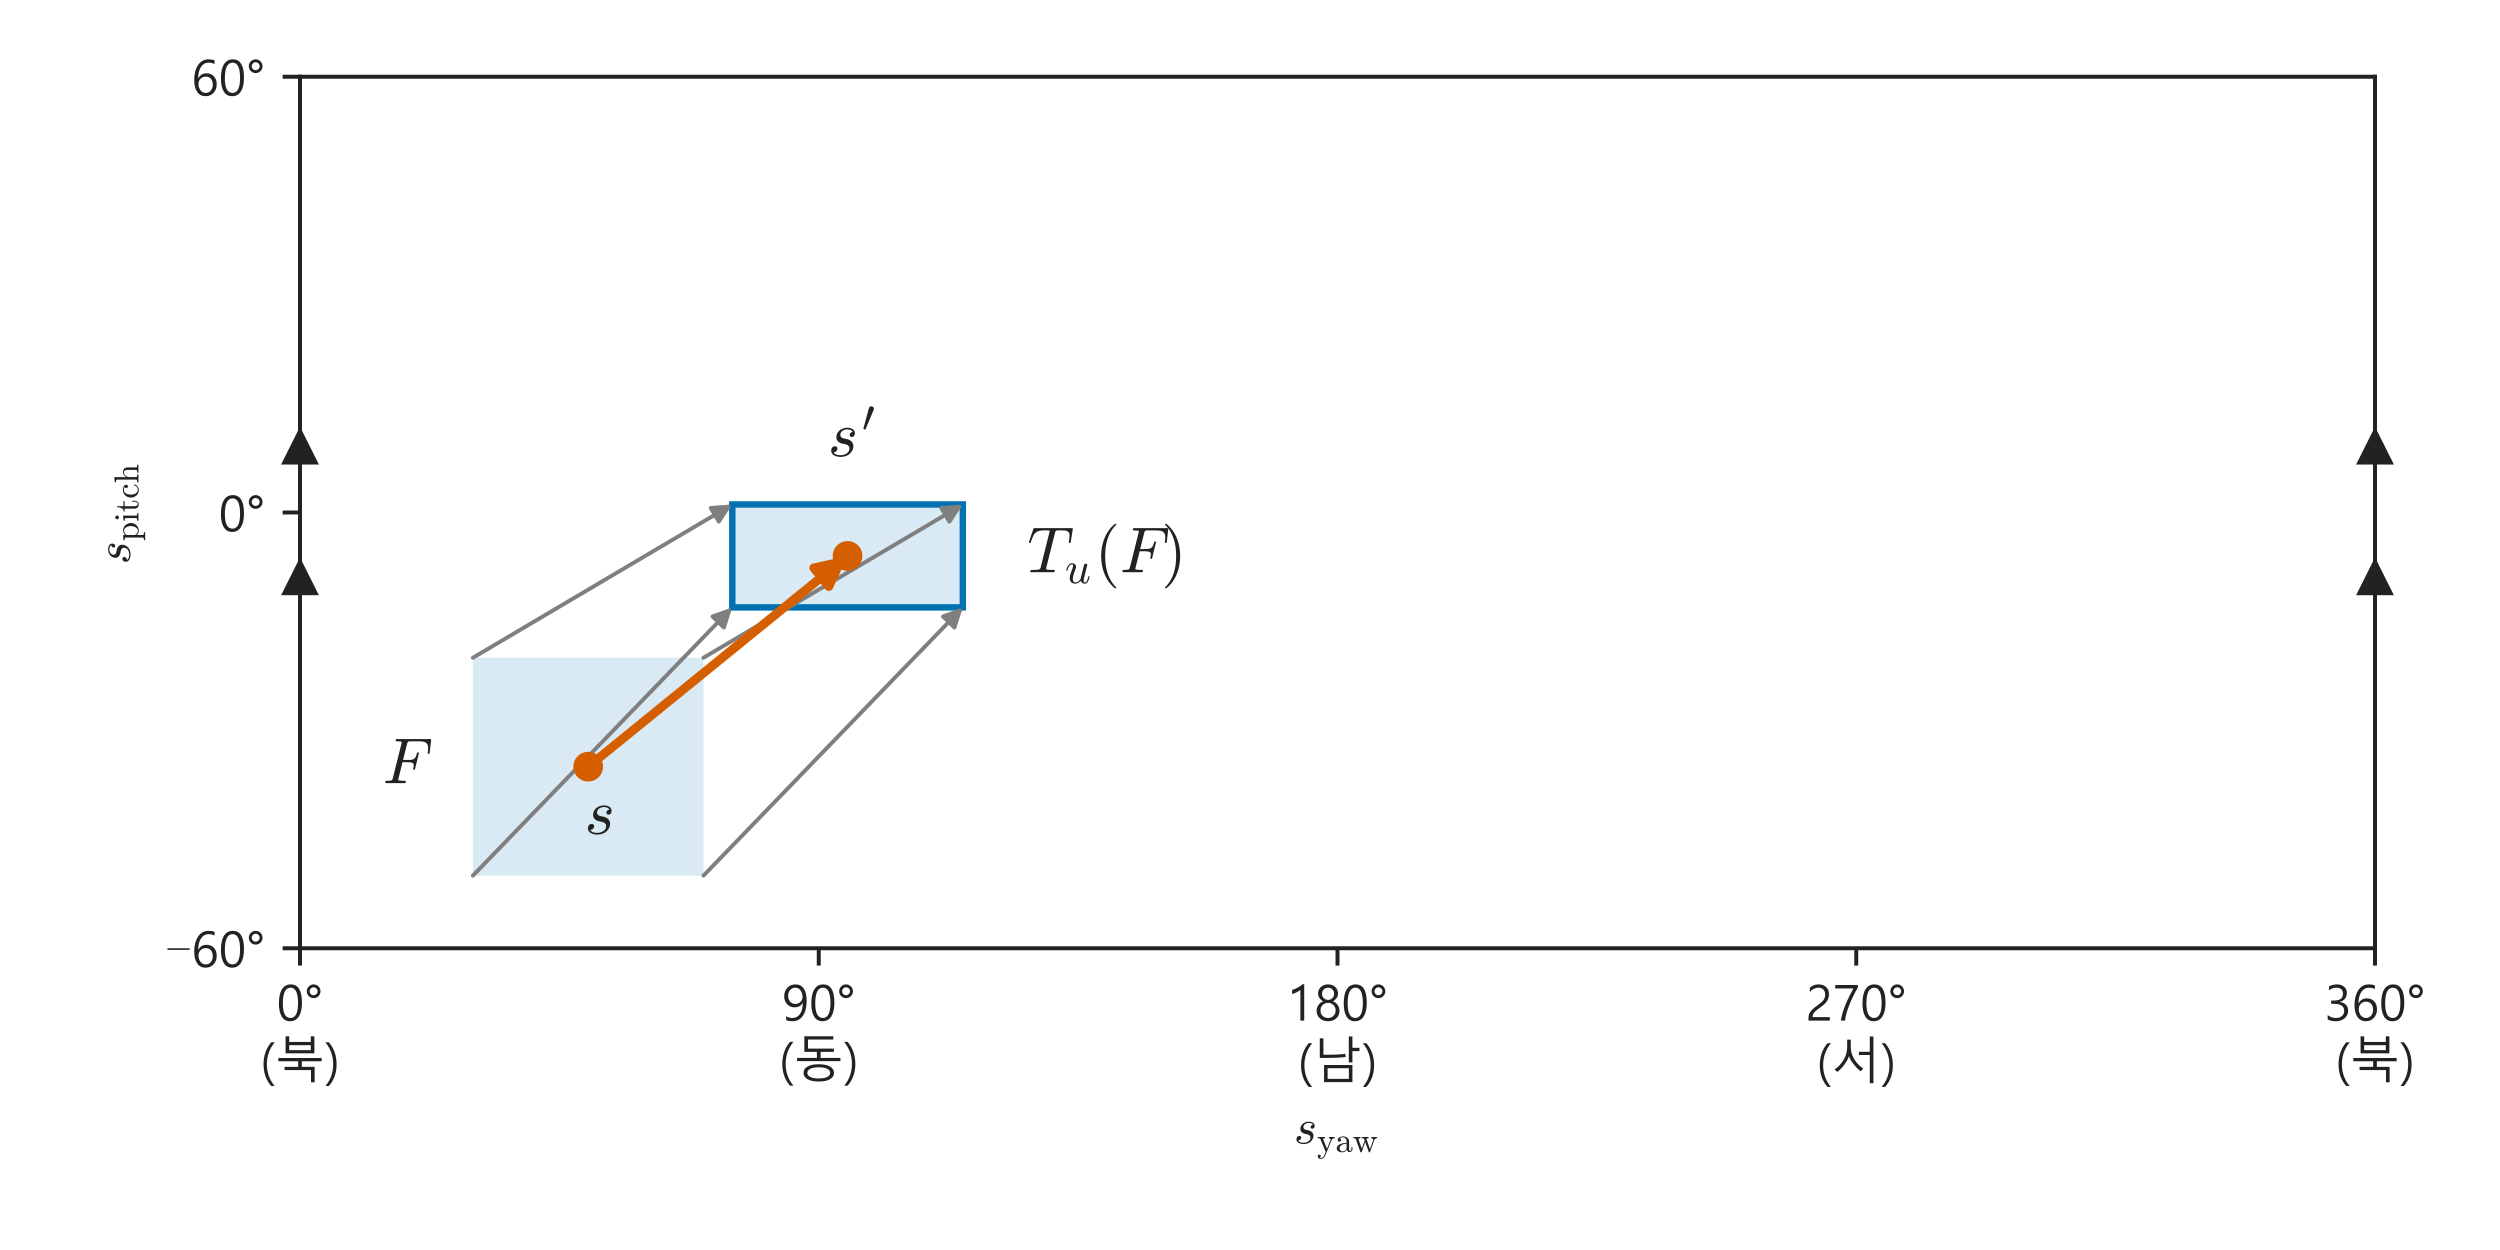
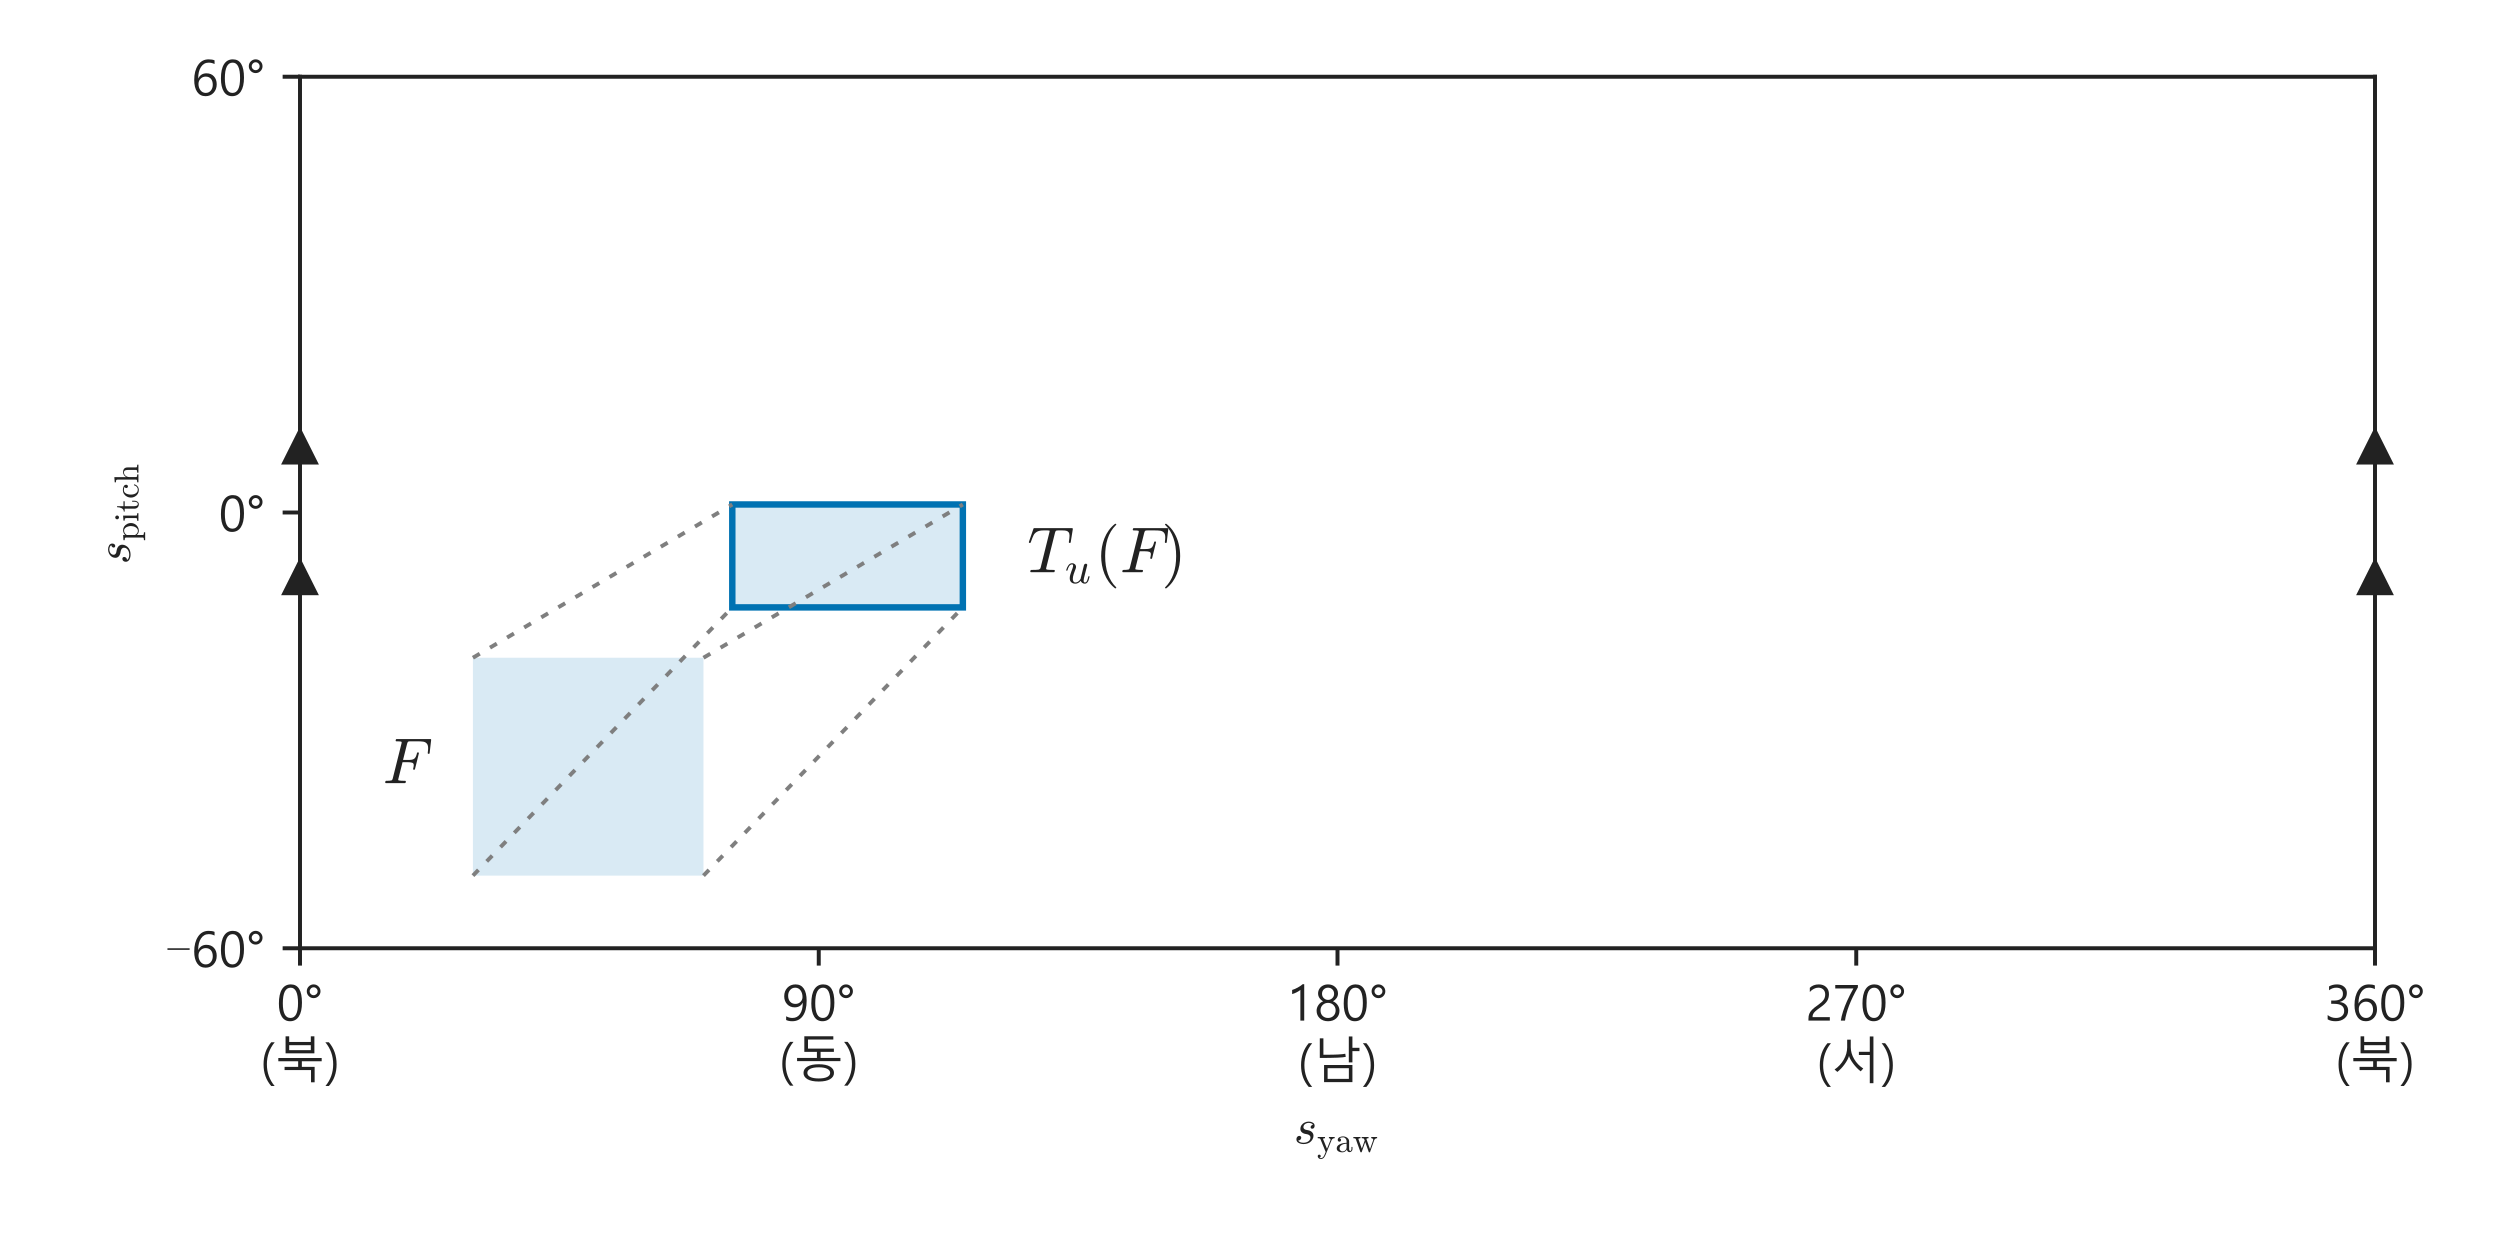
<svg xmlns="http://www.w3.org/2000/svg" xmlns:xlink="http://www.w3.org/1999/xlink" width="504pt" height="252pt" viewBox="0 0 504 252" version="1.1">
  <defs>
    <style type="text/css">*{stroke-linejoin: round; stroke-linecap: butt}</style>
  </defs>
  <g id="figure_1">
    <g id="patch_1">
      <path d="M 0 252  L 504 252  L 504 0  L 0 0  z " style="fill: #ffffff" />
    </g>
    <g id="axes_1">
      <g id="patch_2">
        <path d="M 60.48 191.167  L 478.8 191.167  L 478.8 15.473  L 60.48 15.473  z " style="fill: #ffffff" />
      </g>
      <g id="patch_3">
        <path d="M 95.34 176.526  L 141.82 176.526  L 141.82 132.602  L 95.34 132.602  z " clip-path="url(#p42d59c4be5)" style="fill: #0072b2; opacity: 0.15" />
      </g>
      <g id="patch_4">
        <path d="M 147.63 122.45  L 194.11 122.45  L 194.11 101.702  L 147.63 101.702  z " clip-path="url(#p42d59c4be5)" style="fill: #0072b2; opacity: 0.15" />
      </g>
      <g id="patch_5">
        <path d="M 147.63 122.45  L 194.11 122.45  L 194.11 101.702  L 147.63 101.702  L 147.63 122.45  z " clip-path="url(#p42d59c4be5)" style="fill: none; stroke: #0072b2; stroke-width: 1.3; stroke-linejoin: miter" />
      </g>
      <g id="matplotlib.axis_1">
        <g id="xtick_1">
          <g id="line2d_1">
            <defs>
              <path id="md3320f91fa" d="M 0 0  L 0 3.5  " style="stroke: #222222; stroke-width: 0.8" />
            </defs>
            <g>
              <use xlink:href="#md3320f91fa" x="60.48" y="191.167" style="fill: #222222; stroke: #222222; stroke-width: 0.8" />
            </g>
          </g>
          <g id="text_1">
            <g style="fill: #222222" transform="translate(55.7925 205.7594) scale(0.1 -0.1)">
              <defs>
                <path id="MalgunGothic-30" d="M 278 2206  Q 278 3425 675 4050  Q 1072 4675 1819 4675  Q 3253 4675 3253 2319  Q 3253 1156 2854 539  Q 2456 -78 1716 -78  Q 1016 -78 647 520  Q 278 1119 278 2206  z M 784 2231  Q 784 344 1769 344  Q 2747 344 2747 2259  Q 2747 4250 1794 4250  Q 784 4250 784 2231  z " transform="scale(0.015625)" />
                <path id="MalgunGothic-b0" d="M 1234 4675  Q 1597 4675 1858 4415  Q 2119 4156 2119 3788  Q 2119 3422 1859 3162  Q 1600 2903 1234 2903  Q 872 2903 611 3161  Q 350 3419 350 3788  Q 350 4156 611 4415  Q 872 4675 1234 4675  z M 1234 3278  Q 1441 3278 1594 3428  Q 1747 3578 1747 3788  Q 1747 3997 1595 4148  Q 1444 4300 1234 4300  Q 1025 4300 875 4147  Q 725 3994 725 3788  Q 725 3578 875 3428  Q 1025 3278 1234 3278  z " transform="scale(0.015625)" />
              </defs>
              <use xlink:href="#MalgunGothic-30" />
              <use xlink:href="#MalgunGothic-b0" transform="translate(55.07812 0)" />
            </g>
            <g style="fill: #222222" transform="translate(52.43312 217.3109) scale(0.1 -0.1)">
              <defs>
                <path id="MalgunGothic-28" d="M 1438 -1044  Q 447 88 447 1753  Q 447 3431 1438 4600  L 1888 4600  Q 878 3372 878 1759  Q 878 153 1881 -1044  L 1438 -1044  z " transform="scale(0.015625)" />
                <path id="MalgunGothic-bd81" d="M 1338 3175  L 1338 5369  L 1806 5369  L 1806 4641  L 4594 4641  L 4594 5369  L 5056 5369  L 5056 3175  L 1338 3175  z M 4594 4225  L 1806 4225  L 1806 3584  L 4594 3584  L 4594 4225  z M 4622 -563  L 4622 1013  L 1209 1013  L 1209 1428  L 2963 1428  L 2963 2150  L 403 2150  L 403 2572  L 5997 2572  L 5997 2150  L 3438 2150  L 3438 1428  L 5088 1428  L 5088 -563  L 4622 -563  z " transform="scale(0.015625)" />
                <path id="MalgunGothic-29" d="M 81 -1044  Q 1081 150 1081 1759  Q 1081 3378 72 4600  L 525 4600  Q 1522 3431 1522 1753  Q 1522 88 525 -1044  L 81 -1044  z " transform="scale(0.015625)" />
              </defs>
              <use xlink:href="#MalgunGothic-28" />
              <use xlink:href="#MalgunGothic-bd81" transform="translate(30.46875 0)" />
              <use xlink:href="#MalgunGothic-29" transform="translate(130.4688 0)" />
            </g>
          </g>
        </g>
        <g id="xtick_2">
          <g id="line2d_2">
            <g>
              <use xlink:href="#md3320f91fa" x="165.06" y="191.167" style="fill: #222222; stroke: #222222; stroke-width: 0.8" />
            </g>
          </g>
          <g id="text_2">
            <g style="fill: #222222" transform="translate(157.6186 205.7594) scale(0.1 -0.1)">
              <defs>
                <path id="MalgunGothic-39" d="M 556 563  Q 941 344 1366 344  Q 1994 344 2347 855  Q 2700 1366 2700 2313  Q 2694 2306 2688 2313  Q 2388 1713 1653 1713  Q 1059 1713 682 2120  Q 306 2528 306 3144  Q 306 3806 711 4240  Q 1116 4675 1772 4675  Q 2466 4675 2833 4131  Q 3200 3588 3200 2578  Q 3200 1319 2717 620  Q 2234 -78 1344 -78  Q 881 -78 556 78  L 556 563  z M 813 3219  Q 813 2741 1063 2450  Q 1313 2159 1759 2159  Q 2147 2159 2406 2417  Q 2666 2675 2666 3047  Q 2666 3556 2411 3903  Q 2156 4250 1725 4250  Q 1322 4250 1067 3948  Q 813 3647 813 3219  z " transform="scale(0.015625)" />
              </defs>
              <use xlink:href="#MalgunGothic-39" />
              <use xlink:href="#MalgunGothic-30" transform="translate(55.07812 0)" />
              <use xlink:href="#MalgunGothic-b0" transform="translate(110.1562 0)" />
            </g>
            <g style="fill: #222222" transform="translate(157.0131 217.2341) scale(0.1 -0.1)">
              <defs>
                <path id="MalgunGothic-b3d9" d="M 403 2119  L 403 2534  L 2963 2534  L 2963 3316  L 1338 3316  L 1338 5325  L 5081 5325  L 5081 4909  L 1813 4909  L 1813 3731  L 5153 3731  L 5153 3316  L 3438 3316  L 3438 2534  L 5997 2534  L 5997 2119  L 403 2119  z M 3200 -513  Q 2247 -513 1740 -211  Q 1234 91 1234 603  Q 1234 1116 1742 1416  Q 2250 1716 3200 1716  Q 4150 1716 4658 1416  Q 5166 1116 5166 603  Q 5166 91 4659 -211  Q 4153 -513 3200 -513  z M 3200 1319  Q 2478 1319 2103 1126  Q 1728 934 1728 603  Q 1728 272 2104 78  Q 2481 -116 3200 -116  Q 3919 -116 4295 78  Q 4672 272 4672 603  Q 4672 934 4295 1126  Q 3919 1319 3200 1319  z " transform="scale(0.015625)" />
              </defs>
              <use xlink:href="#MalgunGothic-28" />
              <use xlink:href="#MalgunGothic-b3d9" transform="translate(30.46875 0)" />
              <use xlink:href="#MalgunGothic-29" transform="translate(130.4688 0)" />
            </g>
          </g>
        </g>
        <g id="xtick_3">
          <g id="line2d_3">
            <g>
              <use xlink:href="#md3320f91fa" x="269.64" y="191.167" style="fill: #222222; stroke: #222222; stroke-width: 0.8" />
            </g>
          </g>
          <g id="text_3">
            <g style="fill: #222222" transform="translate(259.4447 205.7594) scale(0.1 -0.1)">
              <defs>
                <path id="MalgunGothic-31" d="M 2231 0  L 1734 0  L 1734 3972  Q 1591 3828 1266 3661  Q 941 3494 672 3428  L 672 3959  Q 1016 4056 1409 4275  Q 1803 4494 2031 4700  L 2231 4700  L 2231 0  z " transform="scale(0.015625)" />
                <path id="MalgunGothic-38" d="M 303 1281  Q 303 1669 539 2011  Q 775 2353 1153 2494  Q 856 2647 675 2915  Q 494 3184 494 3500  Q 494 3828 659 4098  Q 825 4369 1122 4522  Q 1419 4675 1778 4675  Q 2334 4675 2700 4342  Q 3066 4009 3066 3500  Q 3066 3181 2881 2914  Q 2697 2647 2413 2494  Q 2788 2350 3022 2009  Q 3256 1669 3256 1281  Q 3256 672 2843 297  Q 2431 -78 1778 -78  Q 1131 -78 717 301  Q 303 681 303 1281  z M 809 1328  Q 809 878 1081 611  Q 1353 344 1781 344  Q 2206 344 2482 619  Q 2759 894 2759 1328  Q 2759 1731 2482 2011  Q 2206 2291 1781 2291  Q 1372 2291 1090 2020  Q 809 1750 809 1328  z M 1003 3459  Q 1003 3125 1234 2900  Q 1466 2675 1781 2675  Q 2097 2675 2330 2900  Q 2563 3125 2563 3459  Q 2563 3803 2341 4026  Q 2119 4250 1781 4250  Q 1450 4250 1226 4029  Q 1003 3809 1003 3459  z " transform="scale(0.015625)" />
              </defs>
              <use xlink:href="#MalgunGothic-31" />
              <use xlink:href="#MalgunGothic-38" transform="translate(55.07812 0)" />
              <use xlink:href="#MalgunGothic-30" transform="translate(110.1562 0)" />
              <use xlink:href="#MalgunGothic-b0" transform="translate(165.2344 0)" />
            </g>
            <g style="fill: #222222" transform="translate(261.5931 217.4928) scale(0.1 -0.1)">
              <defs>
                <path id="MalgunGothic-b0a8" d="M 5125 3578  L 5125 2119  L 4659 2119  L 4659 5466  L 5125 5466  L 5125 4000  L 6034 4000  L 6034 3578  L 5125 3578  z M 4263 2834  Q 3741 2694 916 2694  L 916 5222  L 1381 5222  L 1381 3109  L 1794 3109  Q 3553 3109 4206 3238  L 4263 2834  z M 1466 -422  L 1466 1784  L 5125 1784  L 5125 -422  L 1466 -422  z M 4666 1369  L 1925 1369  L 1925 -6  L 4666 -6  L 4666 1369  z " transform="scale(0.015625)" />
              </defs>
              <use xlink:href="#MalgunGothic-28" />
              <use xlink:href="#MalgunGothic-b0a8" transform="translate(30.46875 0)" />
              <use xlink:href="#MalgunGothic-29" transform="translate(130.4688 0)" />
            </g>
          </g>
        </g>
        <g id="xtick_4">
          <g id="line2d_4">
            <g>
              <use xlink:href="#md3320f91fa" x="374.22" y="191.167" style="fill: #222222; stroke: #222222; stroke-width: 0.8" />
            </g>
          </g>
          <g id="text_4">
            <g style="fill: #222222" transform="translate(364.0247 205.7594) scale(0.1 -0.1)">
              <defs>
                <path id="MalgunGothic-32" d="M 2519 3372  Q 2519 3784 2275 4018  Q 2031 4253 1628 4253  Q 1341 4253 1053 4104  Q 766 3956 534 3697  L 534 4234  Q 981 4675 1691 4675  Q 2281 4675 2642 4334  Q 3003 3994 3003 3416  Q 3003 2919 2772 2545  Q 2541 2172 1984 1775  Q 1459 1406 1254 1215  Q 1050 1025 967 854  Q 884 684 884 450  L 3116 450  L 3116 0  L 356 0  L 356 225  Q 356 603 461 870  Q 566 1138 811 1392  Q 1056 1647 1597 2022  Q 2091 2363 2305 2670  Q 2519 2978 2519 3372  z " transform="scale(0.015625)" />
                <path id="MalgunGothic-37" d="M 3213 4297  Q 2478 3006 2064 1918  Q 1650 831 1550 0  L 1009 0  Q 1084 531 1290 1176  Q 1497 1822 1815 2537  Q 2134 3253 2631 4147  L 291 4147  L 291 4600  L 3213 4600  L 3213 4297  z " transform="scale(0.015625)" />
              </defs>
              <use xlink:href="#MalgunGothic-32" />
              <use xlink:href="#MalgunGothic-37" transform="translate(55.07812 0)" />
              <use xlink:href="#MalgunGothic-30" transform="translate(110.1562 0)" />
              <use xlink:href="#MalgunGothic-b0" transform="translate(165.2344 0)" />
            </g>
            <g style="fill: #222222" transform="translate(366.1731 217.4928) scale(0.1 -0.1)">
              <defs>
                <path id="MalgunGothic-c11c" d="M 4947 -563  L 4947 3072  L 3541 3072  L 3541 3488  L 4947 3488  L 4947 5466  L 5416 5466  L 5416 -563  L 4947 -563  z M 3775 966  Q 3269 1353 2826 1939  Q 2384 2525 2266 2950  Q 2122 2463 1694 1872  Q 1266 1281 763 891  L 403 1203  Q 1147 1703 1587 2479  Q 2028 3256 2028 4063  L 2028 5050  L 2491 5050  L 2491 4084  Q 2491 3303 2927 2556  Q 3363 1809 4103 1331  L 3775 966  z " transform="scale(0.015625)" />
              </defs>
              <use xlink:href="#MalgunGothic-28" />
              <use xlink:href="#MalgunGothic-c11c" transform="translate(30.46875 0)" />
              <use xlink:href="#MalgunGothic-29" transform="translate(130.4688 0)" />
            </g>
          </g>
        </g>
        <g id="xtick_5">
          <g id="line2d_5">
            <g>
              <use xlink:href="#md3320f91fa" x="478.8" y="191.167" style="fill: #222222; stroke: #222222; stroke-width: 0.8" />
            </g>
          </g>
          <g id="text_5">
            <g style="fill: #222222" transform="translate(468.6047 205.7594) scale(0.1 -0.1)">
              <defs>
                <path id="MalgunGothic-33" d="M 416 719  Q 891 344 1478 344  Q 1959 344 2254 587  Q 2550 831 2550 1247  Q 2550 2169 1253 2169  L 872 2169  L 872 2591  L 1234 2591  Q 2388 2591 2388 3453  Q 2388 4250 1509 4250  Q 1022 4250 594 3916  L 594 4413  Q 1031 4675 1634 4675  Q 2184 4675 2539 4372  Q 2894 4069 2894 3581  Q 2894 2678 1972 2409  L 1972 2400  Q 2469 2356 2764 2053  Q 3059 1750 3059 1300  Q 3059 672 2604 297  Q 2150 -78 1450 -78  Q 806 -78 416 169  L 416 719  z " transform="scale(0.015625)" />
                <path id="MalgunGothic-36" d="M 2981 4069  Q 2619 4250 2228 4250  Q 1591 4250 1228 3689  Q 866 3128 869 2213  L 884 2213  Q 1203 2872 1938 2872  Q 2547 2872 2903 2478  Q 3259 2084 3259 1450  Q 3259 797 2857 359  Q 2456 -78 1825 -78  Q 1116 -78 736 478  Q 356 1034 356 2019  Q 356 3181 847 3928  Q 1338 4675 2222 4675  Q 2700 4675 2981 4544  L 2981 4069  z M 906 1506  Q 906 1022 1165 683  Q 1425 344 1844 344  Q 2247 344 2498 645  Q 2750 947 2750 1388  Q 2750 1888 2509 2167  Q 2269 2447 1838 2447  Q 1444 2447 1175 2173  Q 906 1900 906 1506  z " transform="scale(0.015625)" />
              </defs>
              <use xlink:href="#MalgunGothic-33" />
              <use xlink:href="#MalgunGothic-36" transform="translate(55.07812 0)" />
              <use xlink:href="#MalgunGothic-30" transform="translate(110.1562 0)" />
              <use xlink:href="#MalgunGothic-b0" transform="translate(165.2344 0)" />
            </g>
            <g style="fill: #222222" transform="translate(470.7531 217.3109) scale(0.1 -0.1)">
              <use xlink:href="#MalgunGothic-28" />
              <use xlink:href="#MalgunGothic-bd81" transform="translate(30.46875 0)" />
              <use xlink:href="#MalgunGothic-29" transform="translate(130.4688 0)" />
            </g>
          </g>
        </g>
        <g id="text_6">
          <g style="fill: #222222" transform="translate(260.84 230.6131) scale(0.1 -0.1)">
            <defs>
              <path id="Cmmi10-73" d="M 556 391  Q 728 97 1247 97  Q 1472 97 1675 173  Q 1878 250 2011 403  Q 2144 556 2144 775  Q 2144 941 2025 1047  Q 1906 1153 1734 1191  L 1388 1259  Q 1150 1319 997 1481  Q 844 1644 844 1875  Q 844 2159 998 2378  Q 1153 2597 1406 2712  Q 1659 2828 1931 2828  Q 2222 2828 2451 2689  Q 2681 2550 2681 2278  Q 2681 2131 2598 2018  Q 2516 1906 2369 1906  Q 2284 1906 2223 1961  Q 2163 2016 2163 2100  Q 2163 2175 2205 2245  Q 2247 2316 2317 2358  Q 2388 2400 2463 2400  Q 2406 2538 2251 2600  Q 2097 2663 1919 2663  Q 1756 2663 1593 2597  Q 1431 2531 1332 2404  Q 1234 2278 1234 2106  Q 1234 1991 1315 1903  Q 1397 1816 1516 1778  L 1888 1703  Q 2066 1666 2214 1570  Q 2363 1475 2448 1329  Q 2534 1184 2534 997  Q 2534 759 2401 528  Q 2269 297 2075 159  Q 1734 -72 1241 -72  Q 900 -72 615 84  Q 331 241 331 550  Q 331 725 432 854  Q 534 984 709 984  Q 813 984 883 921  Q 953 859 953 756  Q 953 609 843 500  Q 734 391 588 391  L 556 391  z " transform="scale(0.015625)" />
              <path id="Cmr10-79" d="M 441 -1050  Q 563 -1147 709 -1147  Q 1113 -1147 1369 -538  L 1588 0  L 628 2350  Q 569 2469 447 2501  Q 325 2534 122 2534  L 122 2759  L 1466 2759  L 1466 2534  Q 1113 2534 1113 2381  Q 1113 2356 1119 2344  L 1831 594  L 2472 2169  Q 2491 2219 2491 2278  Q 2491 2356 2448 2414  Q 2406 2472 2339 2503  Q 2272 2534 2188 2534  L 2188 2759  L 3250 2759  L 3250 2534  Q 3053 2534 2904 2443  Q 2756 2353 2675 2175  L 1569 -538  Q 1481 -744 1364 -917  Q 1247 -1091 1078 -1202  Q 909 -1313 709 -1313  Q 475 -1313 298 -1158  Q 122 -1003 122 -775  Q 122 -656 203 -575  Q 284 -494 403 -494  Q 484 -494 548 -530  Q 613 -566 648 -628  Q 684 -691 684 -775  Q 684 -878 615 -959  Q 547 -1041 441 -1050  z " transform="scale(0.015625)" />
              <path id="Cmr10-61" d="M 256 628  Q 256 1009 556 1248  Q 856 1488 1276 1586  Q 1697 1684 2075 1684  L 2075 1947  Q 2075 2131 1994 2304  Q 1913 2478 1759 2589  Q 1606 2700 1422 2700  Q 997 2700 775 2509  Q 897 2509 976 2417  Q 1056 2325 1056 2203  Q 1056 2075 965 1984  Q 875 1894 750 1894  Q 622 1894 531 1984  Q 441 2075 441 2203  Q 441 2541 747 2705  Q 1053 2869 1422 2869  Q 1681 2869 1943 2758  Q 2206 2647 2373 2440  Q 2541 2234 2541 1959  L 2541 519  Q 2541 394 2594 289  Q 2647 184 2759 184  Q 2866 184 2917 290  Q 2969 397 2969 519  L 2969 928  L 3156 928  L 3156 519  Q 3156 375 3081 245  Q 3006 116 2879 39  Q 2753 -38 2606 -38  Q 2419 -38 2283 107  Q 2147 253 2131 453  Q 2013 213 1781 70  Q 1550 -72 1288 -72  Q 1044 -72 808 0  Q 572 72 414 226  Q 256 381 256 628  z M 775 628  Q 775 403 940 250  Q 1106 97 1331 97  Q 1538 97 1706 200  Q 1875 303 1975 481  Q 2075 659 2075 856  L 2075 1522  Q 1784 1522 1479 1426  Q 1175 1331 975 1128  Q 775 925 775 628  z " transform="scale(0.015625)" />
              <path id="Cmr10-77" d="M 1416 0  L 588 2328  Q 531 2469 425 2501  Q 319 2534 116 2534  L 116 2759  L 1434 2759  L 1434 2534  Q 1056 2534 1056 2375  Q 1059 2366 1061 2356  Q 1063 2347 1063 2328  L 1678 603  L 2209 2106  L 2125 2328  Q 2075 2469 1965 2501  Q 1856 2534 1656 2534  L 1656 2759  L 2919 2759  L 2919 2534  Q 2541 2534 2541 2375  Q 2541 2350 2547 2328  L 3188 525  L 3769 2156  Q 3781 2206 3781 2247  Q 3781 2381 3667 2457  Q 3553 2534 3413 2534  L 3413 2759  L 4500 2759  L 4500 2534  Q 4306 2534 4167 2432  Q 4028 2331 3963 2156  L 3200 0  Q 3178 -72 3103 -72  L 3053 -72  Q 2978 -72 2956 0  L 2309 1825  L 1663 0  Q 1631 -72 1563 -72  L 1516 -72  Q 1438 -72 1416 0  z " transform="scale(0.015625)" />
            </defs>
            <use xlink:href="#Cmmi10-73" transform="translate(0 0.8125)" />
            <use xlink:href="#Cmr10-79" transform="translate(46.77734 -16.19375) scale(0.7)" />
            <use xlink:href="#Cmr10-61" transform="translate(83.65723 -16.19375) scale(0.7)" />
            <use xlink:href="#Cmr10-77" transform="translate(118.6572 -16.19375) scale(0.7)" />
          </g>
        </g>
      </g>
      <g id="matplotlib.axis_2">
        <g id="ytick_1">
          <g id="line2d_6">
            <defs>
              <path id="m1c9c9eac33" d="M 0 0  L -3.5 0  " style="stroke: #222222; stroke-width: 0.8" />
            </defs>
            <g>
              <use xlink:href="#m1c9c9eac33" x="60.48" y="191.167" style="fill: #222222; stroke: #222222; stroke-width: 0.8" />
            </g>
          </g>
          <g id="text_7">
            <g style="fill: #222222" transform="translate(33.38781 194.9633) scale(0.1 -0.1)">
              <defs>
                <path id="NotoSansKR-Thin-2212" d="M 237 2221  L 237 2426  L 3098 2426  L 3098 2221  L 237 2221  z " transform="scale(0.015625)" />
              </defs>
              <use xlink:href="#NotoSansKR-Thin-2212" />
              <use xlink:href="#MalgunGothic-36" transform="translate(52.09999 0)" />
              <use xlink:href="#MalgunGothic-30" transform="translate(107.1781 0)" />
              <use xlink:href="#MalgunGothic-b0" transform="translate(162.2562 0)" />
            </g>
          </g>
        </g>
        <g id="ytick_2">
          <g id="line2d_7">
            <g>
              <use xlink:href="#m1c9c9eac33" x="60.48" y="103.32" style="fill: #222222; stroke: #222222; stroke-width: 0.8" />
            </g>
          </g>
          <g id="text_8">
            <g style="fill: #222222" transform="translate(44.105 107.1161) scale(0.1 -0.1)">
              <use xlink:href="#MalgunGothic-30" />
              <use xlink:href="#MalgunGothic-b0" transform="translate(55.07812 0)" />
            </g>
          </g>
        </g>
        <g id="ytick_3">
          <g id="line2d_8">
            <g>
              <use xlink:href="#m1c9c9eac33" x="60.48" y="15.473" style="fill: #222222; stroke: #222222; stroke-width: 0.8" />
            </g>
          </g>
          <g id="text_9">
            <g style="fill: #222222" transform="translate(38.59719 19.26889) scale(0.1 -0.1)">
              <use xlink:href="#MalgunGothic-36" />
              <use xlink:href="#MalgunGothic-30" transform="translate(55.07812 0)" />
              <use xlink:href="#MalgunGothic-b0" transform="translate(110.1562 0)" />
            </g>
          </g>
        </g>
        <g id="text_10">
          <g style="fill: #222222" transform="translate(26.28781 113.77) rotate(-90) scale(0.1 -0.1)">
            <defs>
              <path id="Cmr10-70" d="M 166 -1241  L 166 -1019  Q 384 -1019 525 -981  Q 666 -944 666 -813  L 666 2272  Q 666 2447 541 2490  Q 416 2534 166 2534  L 166 2759  L 1113 2828  L 1113 2431  Q 1288 2625 1520 2726  Q 1753 2828 2016 2828  Q 2394 2828 2697 2623  Q 3000 2419 3170 2086  Q 3341 1753 3341 1381  Q 3341 994 3152 659  Q 2963 325 2636 126  Q 2309 -72 1919 -72  Q 1453 -72 1131 306  L 1131 -813  Q 1131 -944 1273 -981  Q 1416 -1019 1631 -1019  L 1631 -1241  L 166 -1241  z M 1131 622  Q 1244 394 1444 245  Q 1644 97 1881 97  Q 2103 97 2273 215  Q 2444 334 2559 534  Q 2675 734 2729 954  Q 2784 1175 2784 1381  Q 2784 1638 2692 1936  Q 2600 2234 2411 2439  Q 2222 2644 1953 2644  Q 1694 2644 1476 2511  Q 1259 2378 1131 2150  L 1131 622  z " transform="scale(0.015625)" />
              <path id="Cmr10-69" d="M 197 0  L 197 225  Q 416 225 556 259  Q 697 294 697 428  L 697 2175  Q 697 2422 601 2478  Q 506 2534 225 2534  L 225 2759  L 1147 2828  L 1147 428  Q 1147 294 1269 259  Q 1391 225 1594 225  L 1594 0  L 197 0  z M 469 3928  Q 469 4069 575 4175  Q 681 4281 819 4281  Q 909 4281 993 4234  Q 1078 4188 1125 4103  Q 1172 4019 1172 3928  Q 1172 3791 1065 3684  Q 959 3578 819 3578  Q 681 3578 575 3684  Q 469 3791 469 3928  z " transform="scale(0.015625)" />
              <path id="Cmr10-74" d="M 653 769  L 653 2534  L 122 2534  L 122 2700  Q 541 2700 737 3090  Q 934 3481 934 3938  L 1119 3938  L 1119 2759  L 2022 2759  L 2022 2534  L 1119 2534  L 1119 781  Q 1119 516 1208 316  Q 1297 116 1528 116  Q 1747 116 1844 327  Q 1941 538 1941 781  L 1941 1159  L 2125 1159  L 2125 769  Q 2125 569 2051 373  Q 1978 178 1834 53  Q 1691 -72 1484 -72  Q 1100 -72 876 158  Q 653 388 653 769  z " transform="scale(0.015625)" />
              <path id="Cmr10-63" d="M 1594 -72  Q 1206 -72 890 129  Q 575 331 394 667  Q 213 1003 213 1381  Q 213 1759 392 2106  Q 572 2453 889 2661  Q 1206 2869 1594 2869  Q 1969 2869 2276 2722  Q 2584 2575 2584 2241  Q 2584 2116 2495 2023  Q 2406 1931 2278 1931  Q 2150 1931 2061 2023  Q 1972 2116 1972 2241  Q 1972 2353 2044 2436  Q 2116 2519 2222 2541  Q 2000 2681 1600 2681  Q 1294 2681 1106 2478  Q 919 2275 844 1975  Q 769 1675 769 1381  Q 769 1072 861 783  Q 953 494 1158 305  Q 1363 116 1672 116  Q 1975 116 2187 302  Q 2400 488 2478 788  Q 2478 825 2528 825  L 2606 825  Q 2625 825 2640 808  Q 2656 791 2656 769  L 2656 750  Q 2559 372 2271 150  Q 1984 -72 1594 -72  z " transform="scale(0.015625)" />
              <path id="Cmr10-68" d="M 191 0  L 191 225  Q 409 225 550 259  Q 691 294 691 428  L 691 3788  Q 691 3959 639 4036  Q 588 4113 491 4130  Q 394 4147 191 4147  L 191 4372  L 1141 4441  L 1141 2241  Q 1275 2506 1515 2667  Q 1756 2828 2047 2828  Q 2491 2828 2714 2615  Q 2938 2403 2938 1966  L 2938 428  Q 2938 294 3078 259  Q 3219 225 3438 225  L 3438 0  L 1972 0  L 1972 225  Q 2191 225 2331 259  Q 2472 294 2472 428  L 2472 1947  Q 2472 2259 2381 2461  Q 2291 2663 2009 2663  Q 1638 2663 1398 2366  Q 1159 2069 1159 1691  L 1159 428  Q 1159 294 1300 259  Q 1441 225 1656 225  L 1656 0  L 191 0  z " transform="scale(0.015625)" />
            </defs>
            <use xlink:href="#Cmmi10-73" transform="translate(0 0.8125)" />
            <use xlink:href="#Cmr10-70" transform="translate(46.77734 -16.19375) scale(0.7)" />
            <use xlink:href="#Cmr10-69" transform="translate(85.63965 -16.19375) scale(0.7)" />
            <use xlink:href="#Cmr10-74" transform="translate(105.0195 -16.19375) scale(0.7)" />
            <use xlink:href="#Cmr10-63" transform="translate(132.1924 -16.19375) scale(0.7)" />
            <use xlink:href="#Cmr10-68" transform="translate(163.2617 -16.19375) scale(0.7)" />
          </g>
        </g>
      </g>
      <g id="patch_6">
        <path d="M 60.48 191.167  L 60.48 15.473  " style="fill: none; stroke: #222222; stroke-width: 0.8; stroke-linejoin: miter; stroke-linecap: square" />
      </g>
      <g id="patch_7">
        <path d="M 478.8 191.167  L 478.8 15.473  " style="fill: none; stroke: #222222; stroke-width: 0.8; stroke-linejoin: miter; stroke-linecap: square" />
      </g>
      <g id="patch_8">
        <path d="M 60.48 191.167  L 478.8 191.167  " style="fill: none; stroke: #222222; stroke-width: 0.8; stroke-linejoin: miter; stroke-linecap: square" />
      </g>
      <g id="patch_9">
        <path d="M 60.48 15.473  L 478.8 15.473  " style="fill: none; stroke: #222222; stroke-width: 0.8; stroke-linejoin: miter; stroke-linecap: square" />
      </g>
-       <g id="patch_10">
-         <path d="M 95.34 176.526  Q 121.485 149.488 147.008 123.093  " clip-path="url(#p42d59c4be5)" style="fill: none; stroke: #7f7f7f; stroke-width: 0.8; stroke-linecap: round" />
-         <path d="M 143.634 124.281  L 147.008 123.093  L 145.934 126.505  z " clip-path="url(#p42d59c4be5)" style="fill: #7f7f7f; stroke: #7f7f7f; stroke-width: 0.8; stroke-linecap: round" />
-       </g>
-       <g id="patch_11">
-         <path d="M 141.82 176.526  Q 167.965 149.488 193.488 123.093  " clip-path="url(#p42d59c4be5)" style="fill: none; stroke: #7f7f7f; stroke-width: 0.8; stroke-linecap: round" />
-         <path d="M 190.114 124.281  L 193.488 123.093  L 192.414 126.505  z " clip-path="url(#p42d59c4be5)" style="fill: #7f7f7f; stroke: #7f7f7f; stroke-width: 0.8; stroke-linecap: round" />
-       </g>
-       <g id="patch_12">
-         <path d="M 95.34 132.602  Q 121.485 117.152 146.86 102.157  " clip-path="url(#p42d59c4be5)" style="fill: none; stroke: #7f7f7f; stroke-width: 0.8; stroke-linecap: round" />
-         <path d="M 143.291 102.407  L 146.86 102.157  L 144.919 105.162  z " clip-path="url(#p42d59c4be5)" style="fill: #7f7f7f; stroke: #7f7f7f; stroke-width: 0.8; stroke-linecap: round" />
-       </g>
-       <g id="patch_13">
-         <path d="M 141.82 132.602  Q 167.965 117.152 193.34 102.157  " clip-path="url(#p42d59c4be5)" style="fill: none; stroke: #7f7f7f; stroke-width: 0.8; stroke-linecap: round" />
-         <path d="M 189.771 102.407  L 193.34 102.157  L 191.399 105.162  z " clip-path="url(#p42d59c4be5)" style="fill: #7f7f7f; stroke: #7f7f7f; stroke-width: 0.8; stroke-linecap: round" />
+       <g id="line2d_9">
+         <path d="M 95.34 176.526  L 147.63 122.45  " clip-path="url(#p42d59c4be5)" style="fill: none; stroke-dasharray: 1.6,2.4; stroke-dashoffset: 0; stroke: #7f7f7f; stroke-width: 0.8" />
+       </g>
+       <g id="line2d_10">
+         <path d="M 141.82 176.526  L 194.11 122.45  " clip-path="url(#p42d59c4be5)" style="fill: none; stroke-dasharray: 1.6,2.4; stroke-dashoffset: 0; stroke: #7f7f7f; stroke-width: 0.8" />
+       </g>
+       <g id="line2d_11">
+         <path d="M 95.34 132.602  L 147.63 101.702  " clip-path="url(#p42d59c4be5)" style="fill: none; stroke-dasharray: 1.6,2.4; stroke-dashoffset: 0; stroke: #7f7f7f; stroke-width: 0.8" />
+       </g>
+       <g id="line2d_12">
+         <path d="M 141.82 132.602  L 194.11 101.702  " clip-path="url(#p42d59c4be5)" style="fill: none; stroke-dasharray: 1.6,2.4; stroke-dashoffset: 0; stroke: #7f7f7f; stroke-width: 0.8" />
      </g>
      <g id="text_11">
-         <g style="fill: #222222" transform="translate(117.849 168.2113) scale(0.13 -0.13)">
-           <use xlink:href="#Cmmi10-73" transform="translate(0 0.8125)" />
-         </g>
-       </g>
-       <g id="text_12">
-         <g style="fill: #222222" transform="translate(166.897 92.04803) scale(0.13 -0.13)">
-           <defs>
-             <path id="Cmsy10-30" d="M 225 347  Q 184 359 184 409  L 966 3316  Q 1003 3434 1093 3506  Q 1184 3578 1300 3578  Q 1450 3578 1564 3479  Q 1678 3381 1678 3231  Q 1678 3166 1644 3084  L 488 319  Q 466 275 428 275  Q 394 275 320 306  Q 247 338 225 347  z " transform="scale(0.015625)" />
-           </defs>
-           <use xlink:href="#Cmmi10-73" transform="translate(0 0.601562)" />
-           <use xlink:href="#Cmsy10-30" transform="translate(53.08062 38.86563) scale(0.7)" />
-         </g>
-       </g>
-       <g id="text_13">
        <g style="fill: #222222" transform="translate(77.171 157.9625) scale(0.13 -0.13)">
          <defs>
            <path id="Cmmi10-46" d="M 300 0  Q 238 0 238 84  Q 241 100 250 139  Q 259 178 276 201  Q 294 225 319 225  Q 709 225 863 269  Q 947 297 984 441  L 1863 3956  Q 1875 4019 1875 4044  Q 1875 4113 1797 4122  Q 1678 4147 1338 4147  Q 1275 4147 1275 4231  Q 1278 4247 1287 4286  Q 1297 4325 1314 4348  Q 1331 4372 1356 4372  L 4738 4372  Q 4800 4372 4800 4288  L 4647 2963  Q 4647 2944 4625 2925  Q 4603 2906 4581 2906  L 4525 2906  Q 4459 2906 4459 2988  Q 4500 3278 4500 3463  Q 4500 3781 4362 3931  Q 4225 4081 4015 4114  Q 3806 4147 3438 4147  L 2753 4147  Q 2578 4147 2522 4117  Q 2466 4088 2419 3928  L 2009 2297  L 2491 2297  Q 2728 2297 2875 2322  Q 3022 2347 3119 2419  Q 3216 2491 3280 2627  Q 3344 2763 3397 2988  Q 3416 3047 3463 3047  L 3519 3047  Q 3584 3047 3584 2963  L 3194 1381  Q 3166 1325 3128 1325  L 3072 1325  Q 3009 1325 3009 1409  Q 3025 1475 3034 1519  Q 3044 1563 3058 1645  Q 3072 1728 3072 1791  Q 3072 1975 2909 2025  Q 2747 2075 2484 2075  L 1959 2075  L 1544 416  Q 1528 353 1528 353  Q 1528 278 1575 269  Q 1741 225 2228 225  Q 2291 225 2291 141  Q 2269 50 2256 25  Q 2244 0 2181 0  L 300 0  z " transform="scale(0.015625)" />
          </defs>
          <use xlink:href="#Cmmi10-46" transform="translate(0 0.6875)" />
        </g>
      </g>
-       <g id="text_14">
+       <g id="text_12">
        <g style="fill: #222222" transform="translate(207.105 115.3547) scale(0.13 -0.13)">
          <defs>
            <path id="Cmmi10-54" d="M 294 84  Q 297 100 308 140  Q 319 181 336 203  Q 353 225 384 225  Q 934 225 1113 256  Q 1284 300 1319 441  L 2194 3956  Q 2222 4034 2222 4097  Q 2222 4147 1997 4147  L 1625 4147  Q 1197 4147 964 4015  Q 731 3884 622 3668  Q 513 3453 341 2963  Q 319 2906 275 2906  L 219 2906  Q 153 2906 153 2988  L 609 4313  Q 622 4372 672 4372  L 4453 4372  Q 4519 4372 4519 4288  L 4306 2963  Q 4306 2944 4284 2925  Q 4263 2906 4244 2906  L 4184 2906  Q 4122 2906 4122 2988  Q 4191 3441 4191 3628  Q 4191 3853 4097 3968  Q 4003 4084 3853 4115  Q 3703 4147 3463 4147  L 3084 4147  Q 2913 4147 2853 4115  Q 2794 4084 2753 3928  L 1875 416  Q 1872 403 1870 390  Q 1869 378 1863 359  Q 1863 278 1959 256  Q 2125 225 2669 225  Q 2731 225 2731 141  Q 2709 50 2696 25  Q 2684 0 2625 0  L 359 0  Q 294 0 294 84  z " transform="scale(0.015625)" />
            <path id="Cmmi10-75" d="M 678 697  Q 678 906 734 1126  Q 791 1347 892 1617  Q 994 1888 1069 2088  Q 1153 2322 1153 2472  Q 1153 2663 1013 2663  Q 759 2663 595 2402  Q 431 2141 353 1819  Q 341 1778 300 1778  L 225 1778  Q 172 1778 172 1838  L 172 1856  Q 275 2238 487 2533  Q 700 2828 1025 2828  Q 1253 2828 1411 2678  Q 1569 2528 1569 2297  Q 1569 2178 1516 2047  Q 1488 1969 1388 1706  Q 1288 1444 1234 1272  Q 1181 1100 1147 934  Q 1113 769 1113 603  Q 1113 391 1203 244  Q 1294 97 1497 97  Q 1906 97 2216 603  Q 2222 628 2226 651  Q 2231 675 2234 697  L 2694 2553  Q 2716 2638 2794 2698  Q 2872 2759 2963 2759  Q 3041 2759 3098 2709  Q 3156 2659 3156 2578  Q 3156 2541 3150 2528  L 2688 684  Q 2644 494 2644 372  Q 2644 97 2828 97  Q 3034 97 3136 351  Q 3238 606 3309 941  Q 3322 978 3359 978  L 3438 978  Q 3463 978 3478 956  Q 3494 934 3494 916  Q 3425 641 3361 444  Q 3297 247 3159 87  Q 3022 -72 2816 -72  Q 2613 -72 2452 39  Q 2291 150 2234 341  Q 2088 153 1894 40  Q 1700 -72 1484 -72  Q 1116 -72 897 129  Q 678 331 678 697  z " transform="scale(0.015625)" />
            <path id="Cmr10-28" d="M 1984 -1588  Q 1628 -1306 1370 -942  Q 1113 -578 948 -165  Q 784 247 703 697  Q 622 1147 622 1600  Q 622 2059 703 2509  Q 784 2959 951 3375  Q 1119 3791 1378 4153  Q 1638 4516 1984 4788  Q 1984 4800 2016 4800  L 2075 4800  Q 2094 4800 2109 4783  Q 2125 4766 2125 4744  Q 2125 4716 2113 4703  Q 1800 4397 1592 4047  Q 1384 3697 1257 3301  Q 1131 2906 1075 2482  Q 1019 2059 1019 1600  Q 1019 -434 2106 -1491  Q 2125 -1509 2125 -1544  Q 2125 -1559 2108 -1579  Q 2091 -1600 2075 -1600  L 2016 -1600  Q 1984 -1600 1984 -1588  z " transform="scale(0.015625)" />
            <path id="Cmr10-29" d="M 416 -1600  Q 359 -1600 359 -1544  Q 359 -1516 372 -1503  Q 1466 -434 1466 1600  Q 1466 3634 384 4691  Q 359 4706 359 4744  Q 359 4766 376 4783  Q 394 4800 416 4800  L 475 4800  Q 494 4800 506 4788  Q 966 4425 1272 3906  Q 1578 3388 1720 2800  Q 1863 2213 1863 1600  Q 1863 1147 1786 708  Q 1709 269 1542 -157  Q 1375 -584 1119 -945  Q 863 -1306 506 -1588  Q 494 -1600 475 -1600  L 416 -1600  z " transform="scale(0.015625)" />
          </defs>
          <use xlink:href="#Cmmi10-54" />
          <use xlink:href="#Cmmi10-75" transform="translate(58.39844 -17.00625) scale(0.7)" />
          <use xlink:href="#Cmr10-28" transform="translate(104.8002 0)" />
          <use xlink:href="#Cmmi10-46" transform="translate(143.6186 0)" />
          <use xlink:href="#Cmr10-29" transform="translate(207.9252 0)" />
        </g>
      </g>
-       <g id="patch_14">
-         <path d="M 118.58 154.564  Q 144.725 133.32 169.308 113.345  " clip-path="url(#p42d59c4be5)" style="fill: none; stroke: #d55e00; stroke-width: 1.8; stroke-linecap: round" />
-         <path d="M 164.069 114.509  L 169.308 113.345  L 167.096 118.234  z " clip-path="url(#p42d59c4be5)" style="fill: #d55e00; stroke: #d55e00; stroke-width: 1.8; stroke-linecap: round" />
-       </g>
-       <g id="line2d_9">
+       <g id="line2d_13">
        <defs>
          <path id="m099ac94eca" d="M 0 -3  L -3 3  L 3 3  z " style="stroke: #222222; stroke-linejoin: miter" />
        </defs>
        <g>
          <use xlink:href="#m099ac94eca" x="60.48" y="116.497" style="fill: #222222; stroke: #222222; stroke-linejoin: miter" />
          <use xlink:href="#m099ac94eca" x="60.48" y="90.143" style="fill: #222222; stroke: #222222; stroke-linejoin: miter" />
        </g>
      </g>
-       <g id="line2d_10">
+       <g id="line2d_14">
        <g>
          <use xlink:href="#m099ac94eca" x="478.8" y="116.497" style="fill: #222222; stroke: #222222; stroke-linejoin: miter" />
          <use xlink:href="#m099ac94eca" x="478.8" y="90.143" style="fill: #222222; stroke: #222222; stroke-linejoin: miter" />
-         </g>
-       </g>
-       <g id="line2d_11">
-         <defs>
-           <path id="m791164b153" d="M 0 2.5  C 0.663 2.5 1.299 2.237 1.768 1.768  C 2.237 1.299 2.5 0.663 2.5 0  C 2.5 -0.663 2.237 -1.299 1.768 -1.768  C 1.299 -2.237 0.663 -2.5 0 -2.5  C -0.663 -2.5 -1.299 -2.237 -1.768 -1.768  C -2.237 -1.299 -2.5 -0.663 -2.5 0  C -2.5 0.663 -2.237 1.299 -1.768 1.768  C -1.299 2.237 -0.663 2.5 0 2.5  z " style="stroke: #d55e00" />
-         </defs>
-         <g clip-path="url(#p42d59c4be5)">
-           <use xlink:href="#m791164b153" x="118.58" y="154.564" style="fill: #d55e00; stroke: #d55e00" />
-           <use xlink:href="#m791164b153" x="170.87" y="112.076" style="fill: #d55e00; stroke: #d55e00" />
        </g>
      </g>
    </g>
  </g>
  <defs>
    <clipPath id="p42d59c4be5">
      <rect x="60.48" y="15.473" width="418.32" height="175.694" />
    </clipPath>
  </defs>
</svg>
